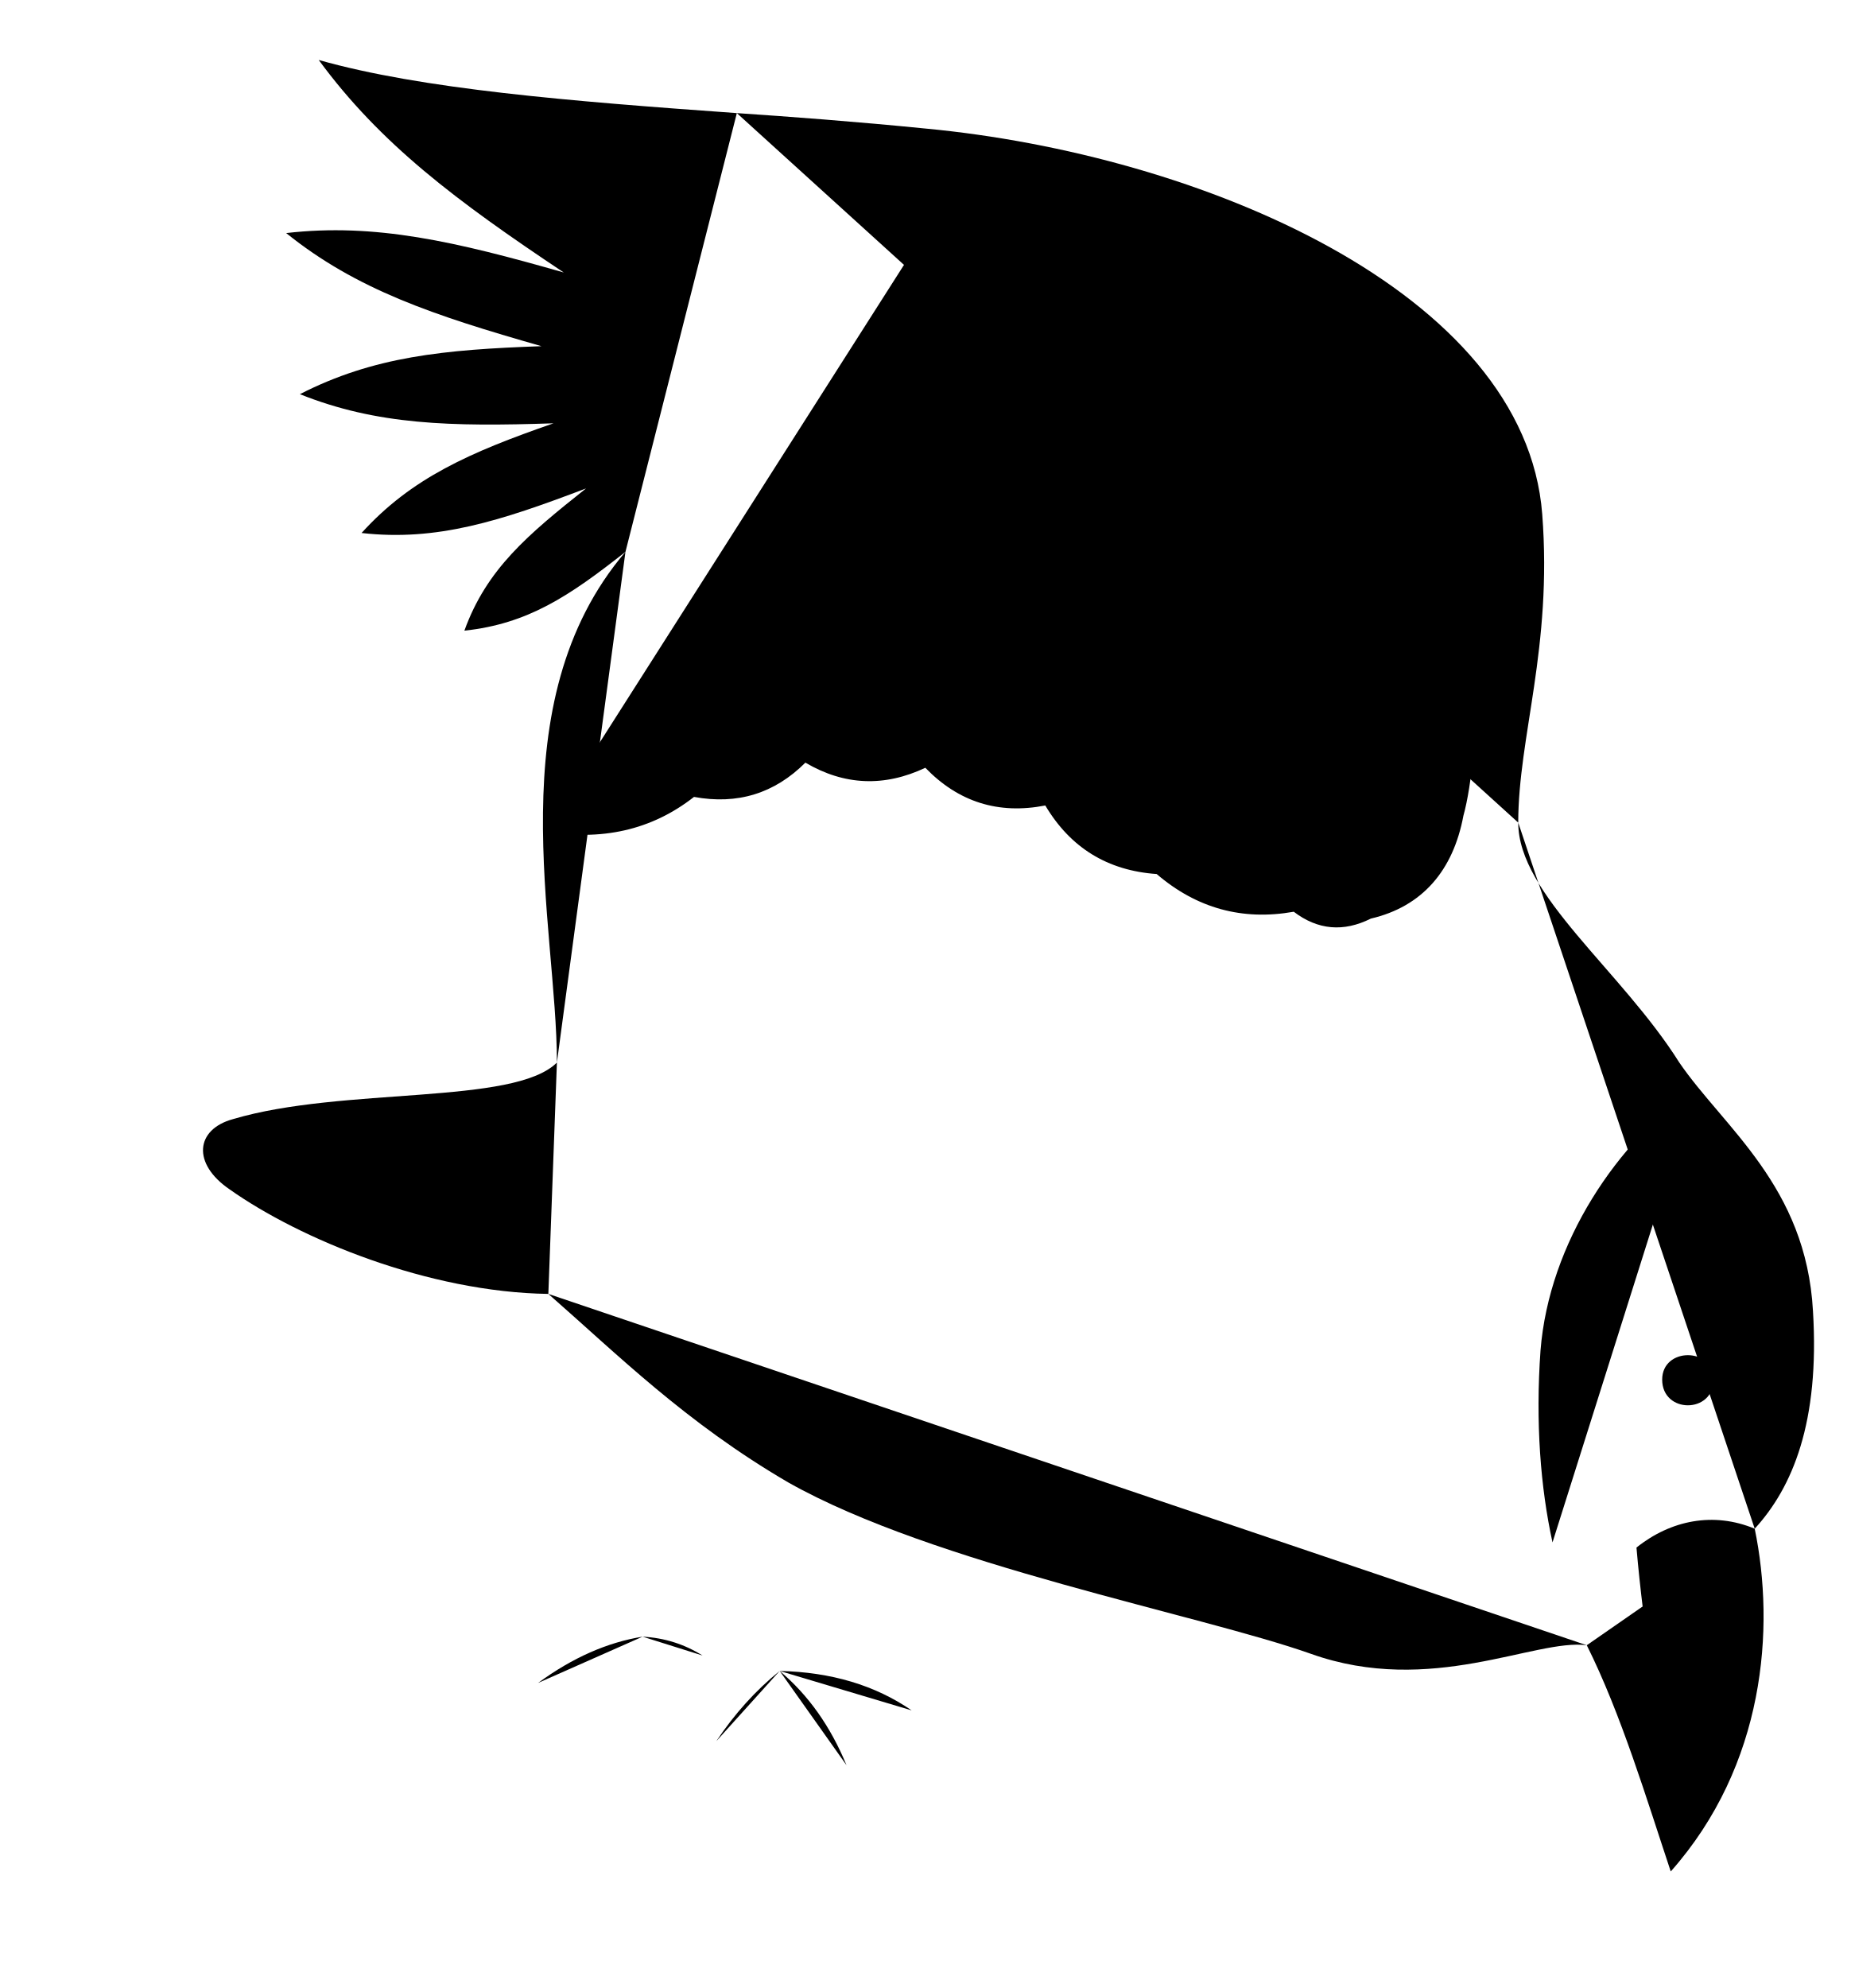
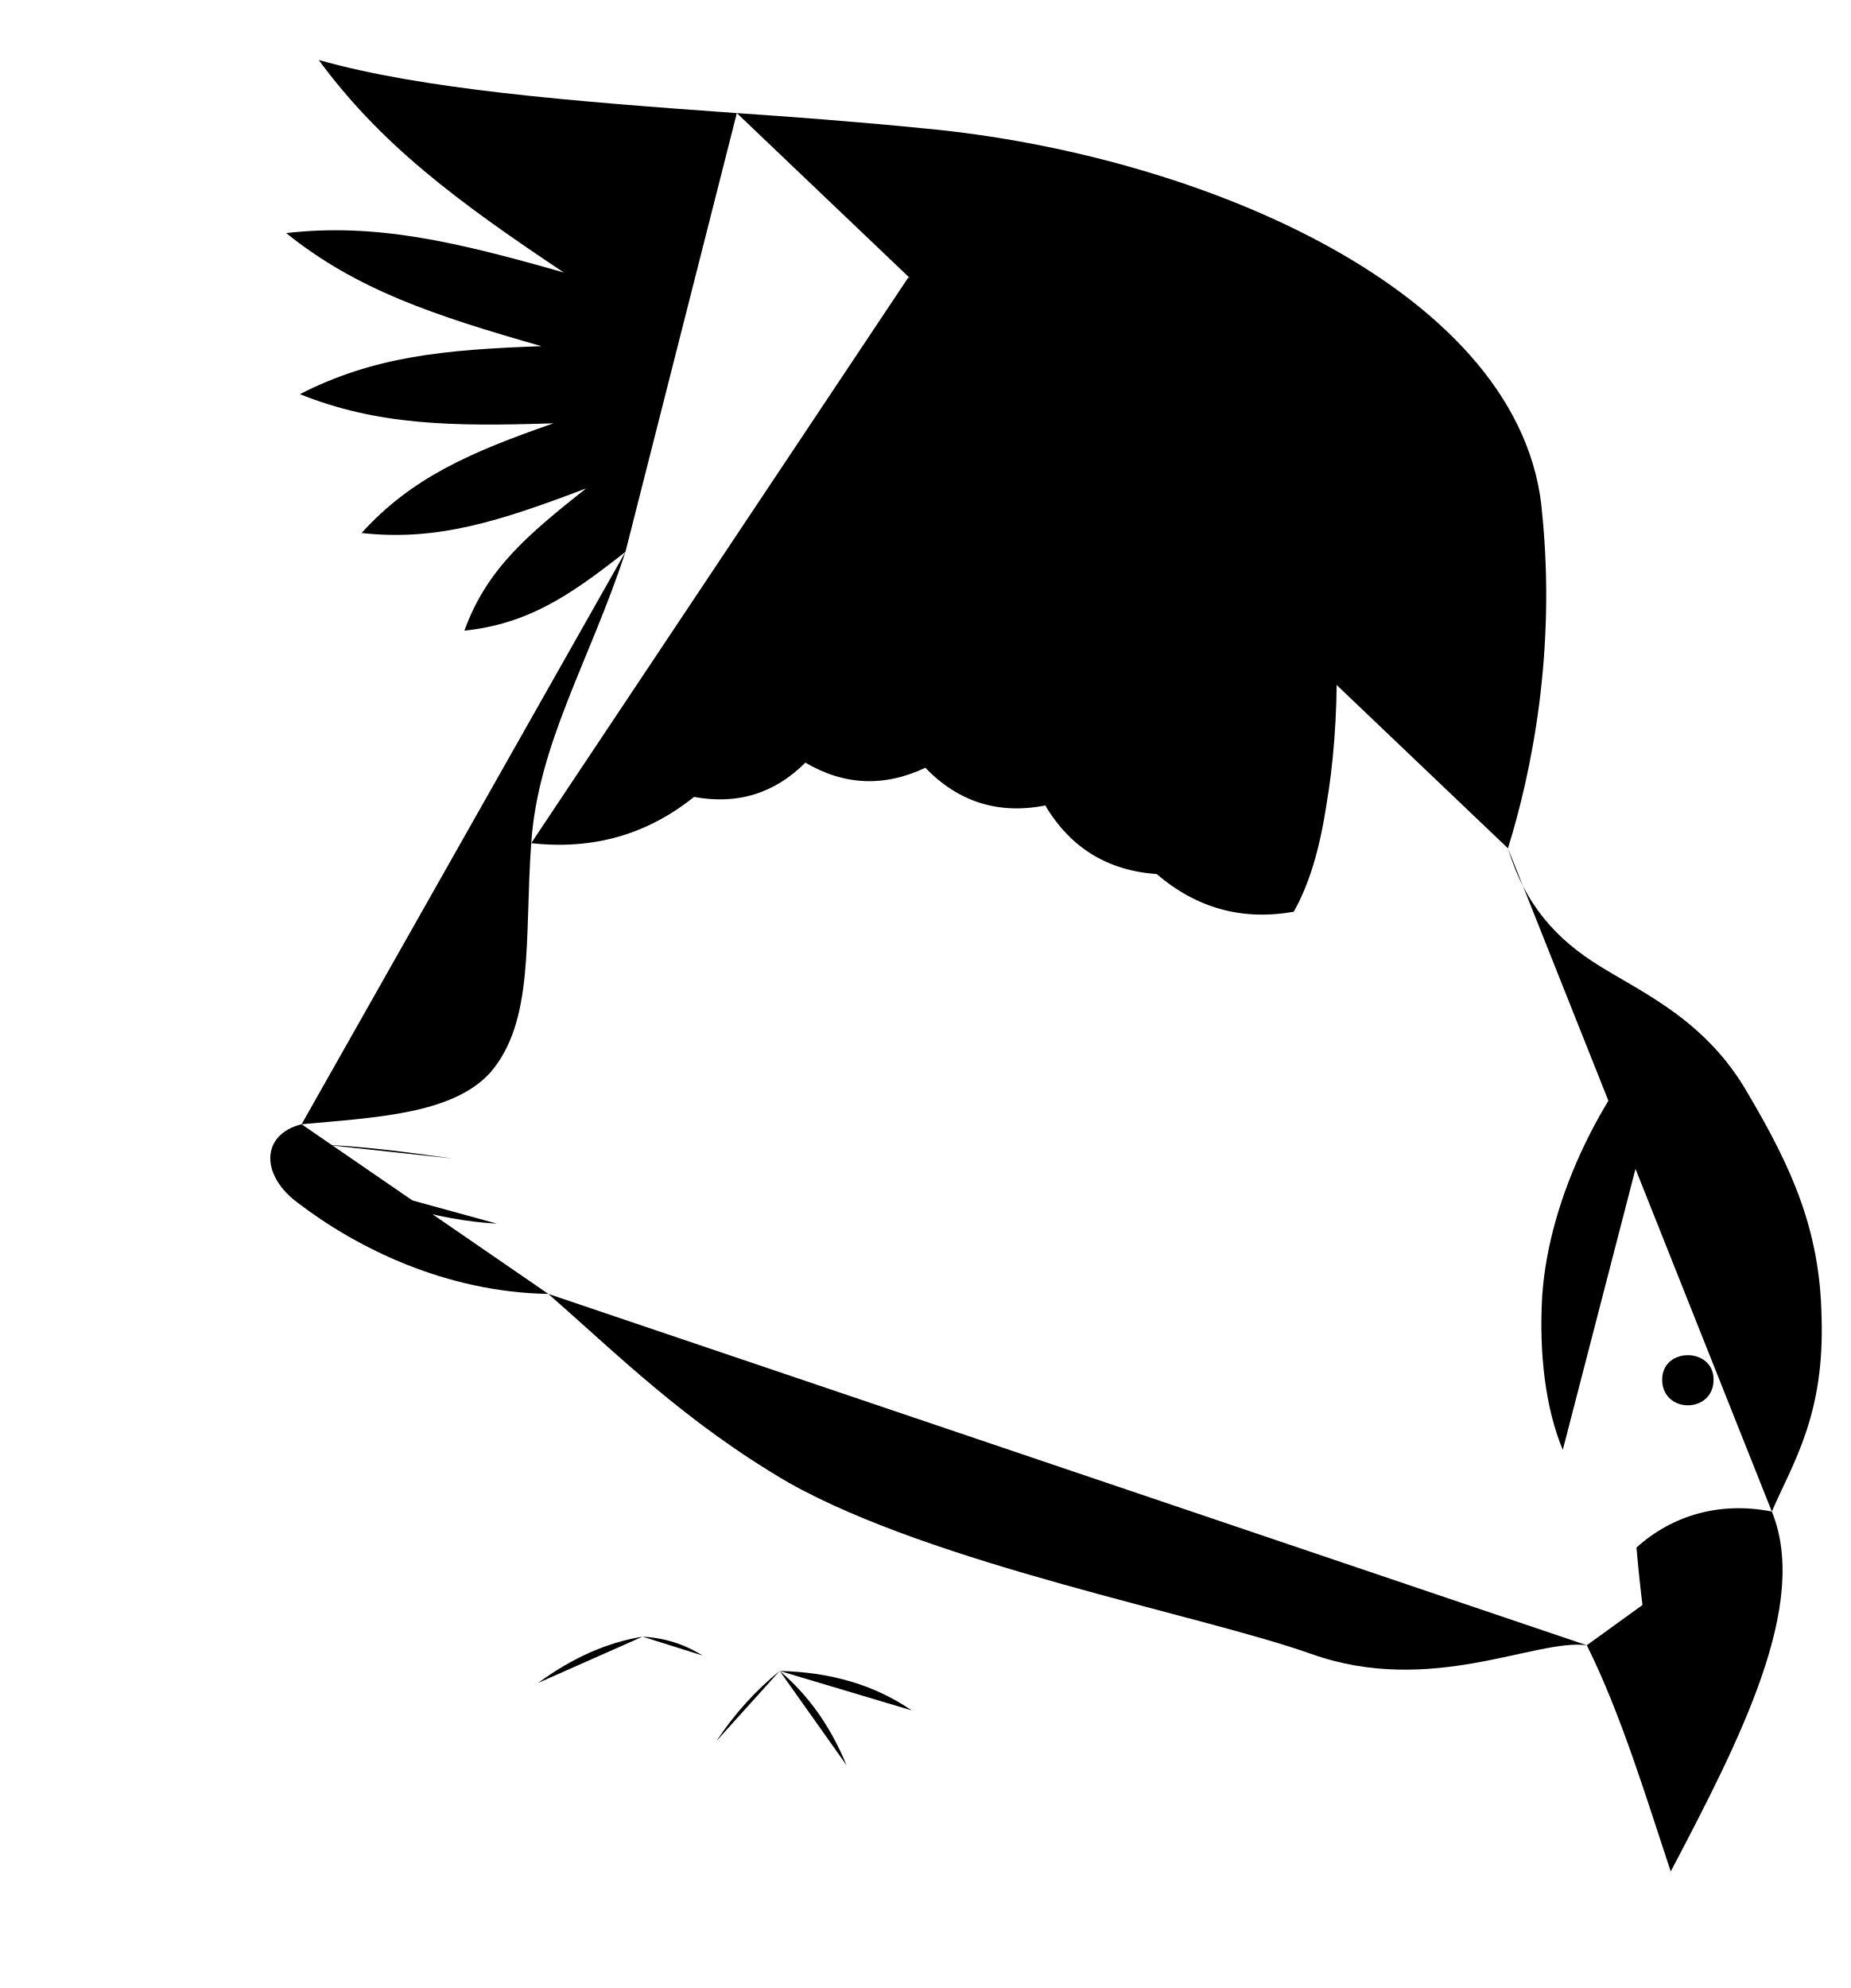
<svg xmlns="http://www.w3.org/2000/svg" viewBox="-56 -44 108 116">
-   <path d="M 32.6 4 C 32.6 8.2 38.6 12.6 42 18 C 44.6 21.8 49.4 25.2 49.8 32.5 C 50.2 39 48.6 42.8 46.4 45.2" />
-   <path d="M 46.4 45.2 C 47.6 51 47 59 41.5 65.2 C 40.1 61 38.6 56 36.6 52" />
+   <path d="M 32 5.5 C 33 8.8 34.8 10.8 37.4 12.4 C 40 14 43.6 15.6 46 19.8 C 48.6 24.2 50.2 27.8 50.3 32.8 C 50.5 38.6 48.6 41.4 47.4 44.2" />
+   <path d="M 47.4 44.2 C 49.6 49.6 45.6 57.4 41.5 65.2 C 40.1 61 38.6 56 36.6 52" />
  <path d="M 36.6 52 C 33.6 51.6 27.5 55 20.5 52.5 C 14 50.2 -1.5 47.3 -10 42.5 C -16 39 -20 35 -24 31.5" />
-   <path d="M -24 31.5 C -31 31.4 -38.5 28.3 -42.6 25.4 C -44.8 23.9 -44.6 21.9 -42.4 21.3 C -36 19.4 -26 20.5 -23.5 18" />
-   <path d="M 32.6 4 C 32.6 -1 34.6 -6.2 34 -14 C 33 -27 14 -35 -2 -36.5 C -6 -36.9 -10 -37.2 -13 -37.4" />
+   <path d="M -24 31.5 C -30 31.4 -35.2 28.8 -38.6 26.2 C -40.8 24.6 -40.8 22.2 -38.4 21.6" />
+   <path d="M 32 5.5 C 33.4 1 34.8 -6 34 -14 C 33 -27 14 -35 -2 -36.5 C -6 -36.9 -10 -37.2 -13 -37.4" />
  <path d="M -13 -37.4 C -22.8 -38.1 -31.4 -38.8 -37.4 -40.5 C -33.8 -35.6 -29.4 -32.3 -23.1 -28.1 C -29.4 -29.9 -34.1 -31 -39.3 -30.4 C -35.2 -27.1 -30.7 -25.6 -24.4 -23.8 C -30.1 -23.6 -34.2 -23.2 -38.5 -21 C -34 -19.2 -29.7 -19.1 -23.7 -19.3 C -28.6 -17.6 -32 -16.1 -34.9 -12.9 C -30.5 -12.4 -26.8 -13.6 -21.8 -15.5 C -25.2 -12.8 -27.6 -10.8 -28.9 -7.2 C -25.2 -7.6 -22.8 -9.2 -19.5 -11.8" />
-   <path d="M -19.5 -11.8 C -27 -3 -23.5 10 -23.5 18" />
+   <path d="M -19.5 -11.8 C -21.6 -5.4 -24.6 -0.6 -25 5.2 C -25.4 10.8 -24.8 15.6 -27.4 18.6 C -29.6 21 -34 21.2 -38.4 21.6" />
  <path d="M -5 44.8 L -10.5 53.5 M -10.5 53.5 Q -6 53.6 -2.8 55.8 M -10.5 53.5 Q -8 55.6 -6.6 59 M -10.5 53.5 Q -12.6 55.2 -14.2 57.6" />
  <path d="M -13 40.6 L -18.5 51.5 M -18.5 51.5 Q -16.6 51.6 -15 52.6 M -18.5 51.5 Q -21.6 52 -24.6 54.2" />
-   <path class="fine" d="M 41 36.5 C 41 34.6 44 34.6 44 36.5 C 44 38.5 41 38.5 41 36.5 M 46.4 45.2 C 44 44.2 41.5 44.7 39.5 46.3 C 39.9 51 40.8 56.5 41.7 61.8 M 43 19.4 C 38.4 22.6 34.4 28.5 33.9 34.8 C 33.6 39 33.9 42.8 34.6 46" />
-   <path class="fine" d="M -2 -30.5 C 13 -28.5 26.6 -22.6 29 -15 C 30.6 -9.6 30.4 0 29.4 3.6 C 28.8 6.8 27 8.9 24 9.6 Q 21.6 10.8 19.5 9.2 Q 15 10 11.5 7 Q 7.2 6.7 5 3 Q 0.9 3.8 -2 0.8 Q -5.6 2.5 -9 0.5 Q -11.7 3.2 -15.5 2.5 Q -19.2 5.4 -24.3 4.5" />
-   <path class="fine" d="M -15.4 -24.5 L -23.1 -28.1 M -16 -22.7 L -24.4 -23.8 M -15.9 -20.9 L -23.7 -19.3 M -15.2 -19.1 L -21.8 -15.5" />
-   <path class="fine" d="M -25.5 26.5 C -31 26.3 -36 25.3 -40.2 23.9 M -26 23 C -31 22.4 -35.5 22.1 -39 22.3" />
+   <path class="fine" d="M 41 36.5 C 41 34.6 44 34.6 44 36.5 C 44 38.5 41 38.5 41 36.5 M 47.4 44.2 C 44.4 43.6 41.6 44.4 39.5 46.3 C 39.9 51 40.8 56.5 41.7 61.8 M 41.8 15.1 C 37.6 19.4 34.4 25.8 34 31.6 C 33.8 35 34.2 38.2 35.2 40.6" />
+   <path class="fine" d="M -3 -27.8 C 9 -26.6 18.4 -21.4 20.8 -14 C 22.4 -8.8 22.2 -1.6 21.4 3 C 21 5.6 20.4 7.6 19.5 9.2 Q 15 10 11.5 7 Q 7.2 6.7 5 3 Q 0.9 3.8 -2 0.8 Q -5.6 2.5 -9 0.5 Q -11.7 3.2 -15.5 2.5 Q -19.6 5.8 -25 5.2" />
+   <path class="fine" d="M -15.4 -24.5 L -23.1 -28.1 M -16 -22.7 L -24.4 -23.8 M -15.9 -20.9 L -23.7 -19.3 M -15.2 -19.1 L -21.8 -15.5 M -14.2 -17.4 L -19.5 -11.8" />
+   <path class="fine" d="M -27 27.4 C -30.6 27.2 -34.2 26 -37.2 24.6 M -29.6 23.6 C -32.4 23.2 -34.8 22.9 -37 22.8" />
</svg>
